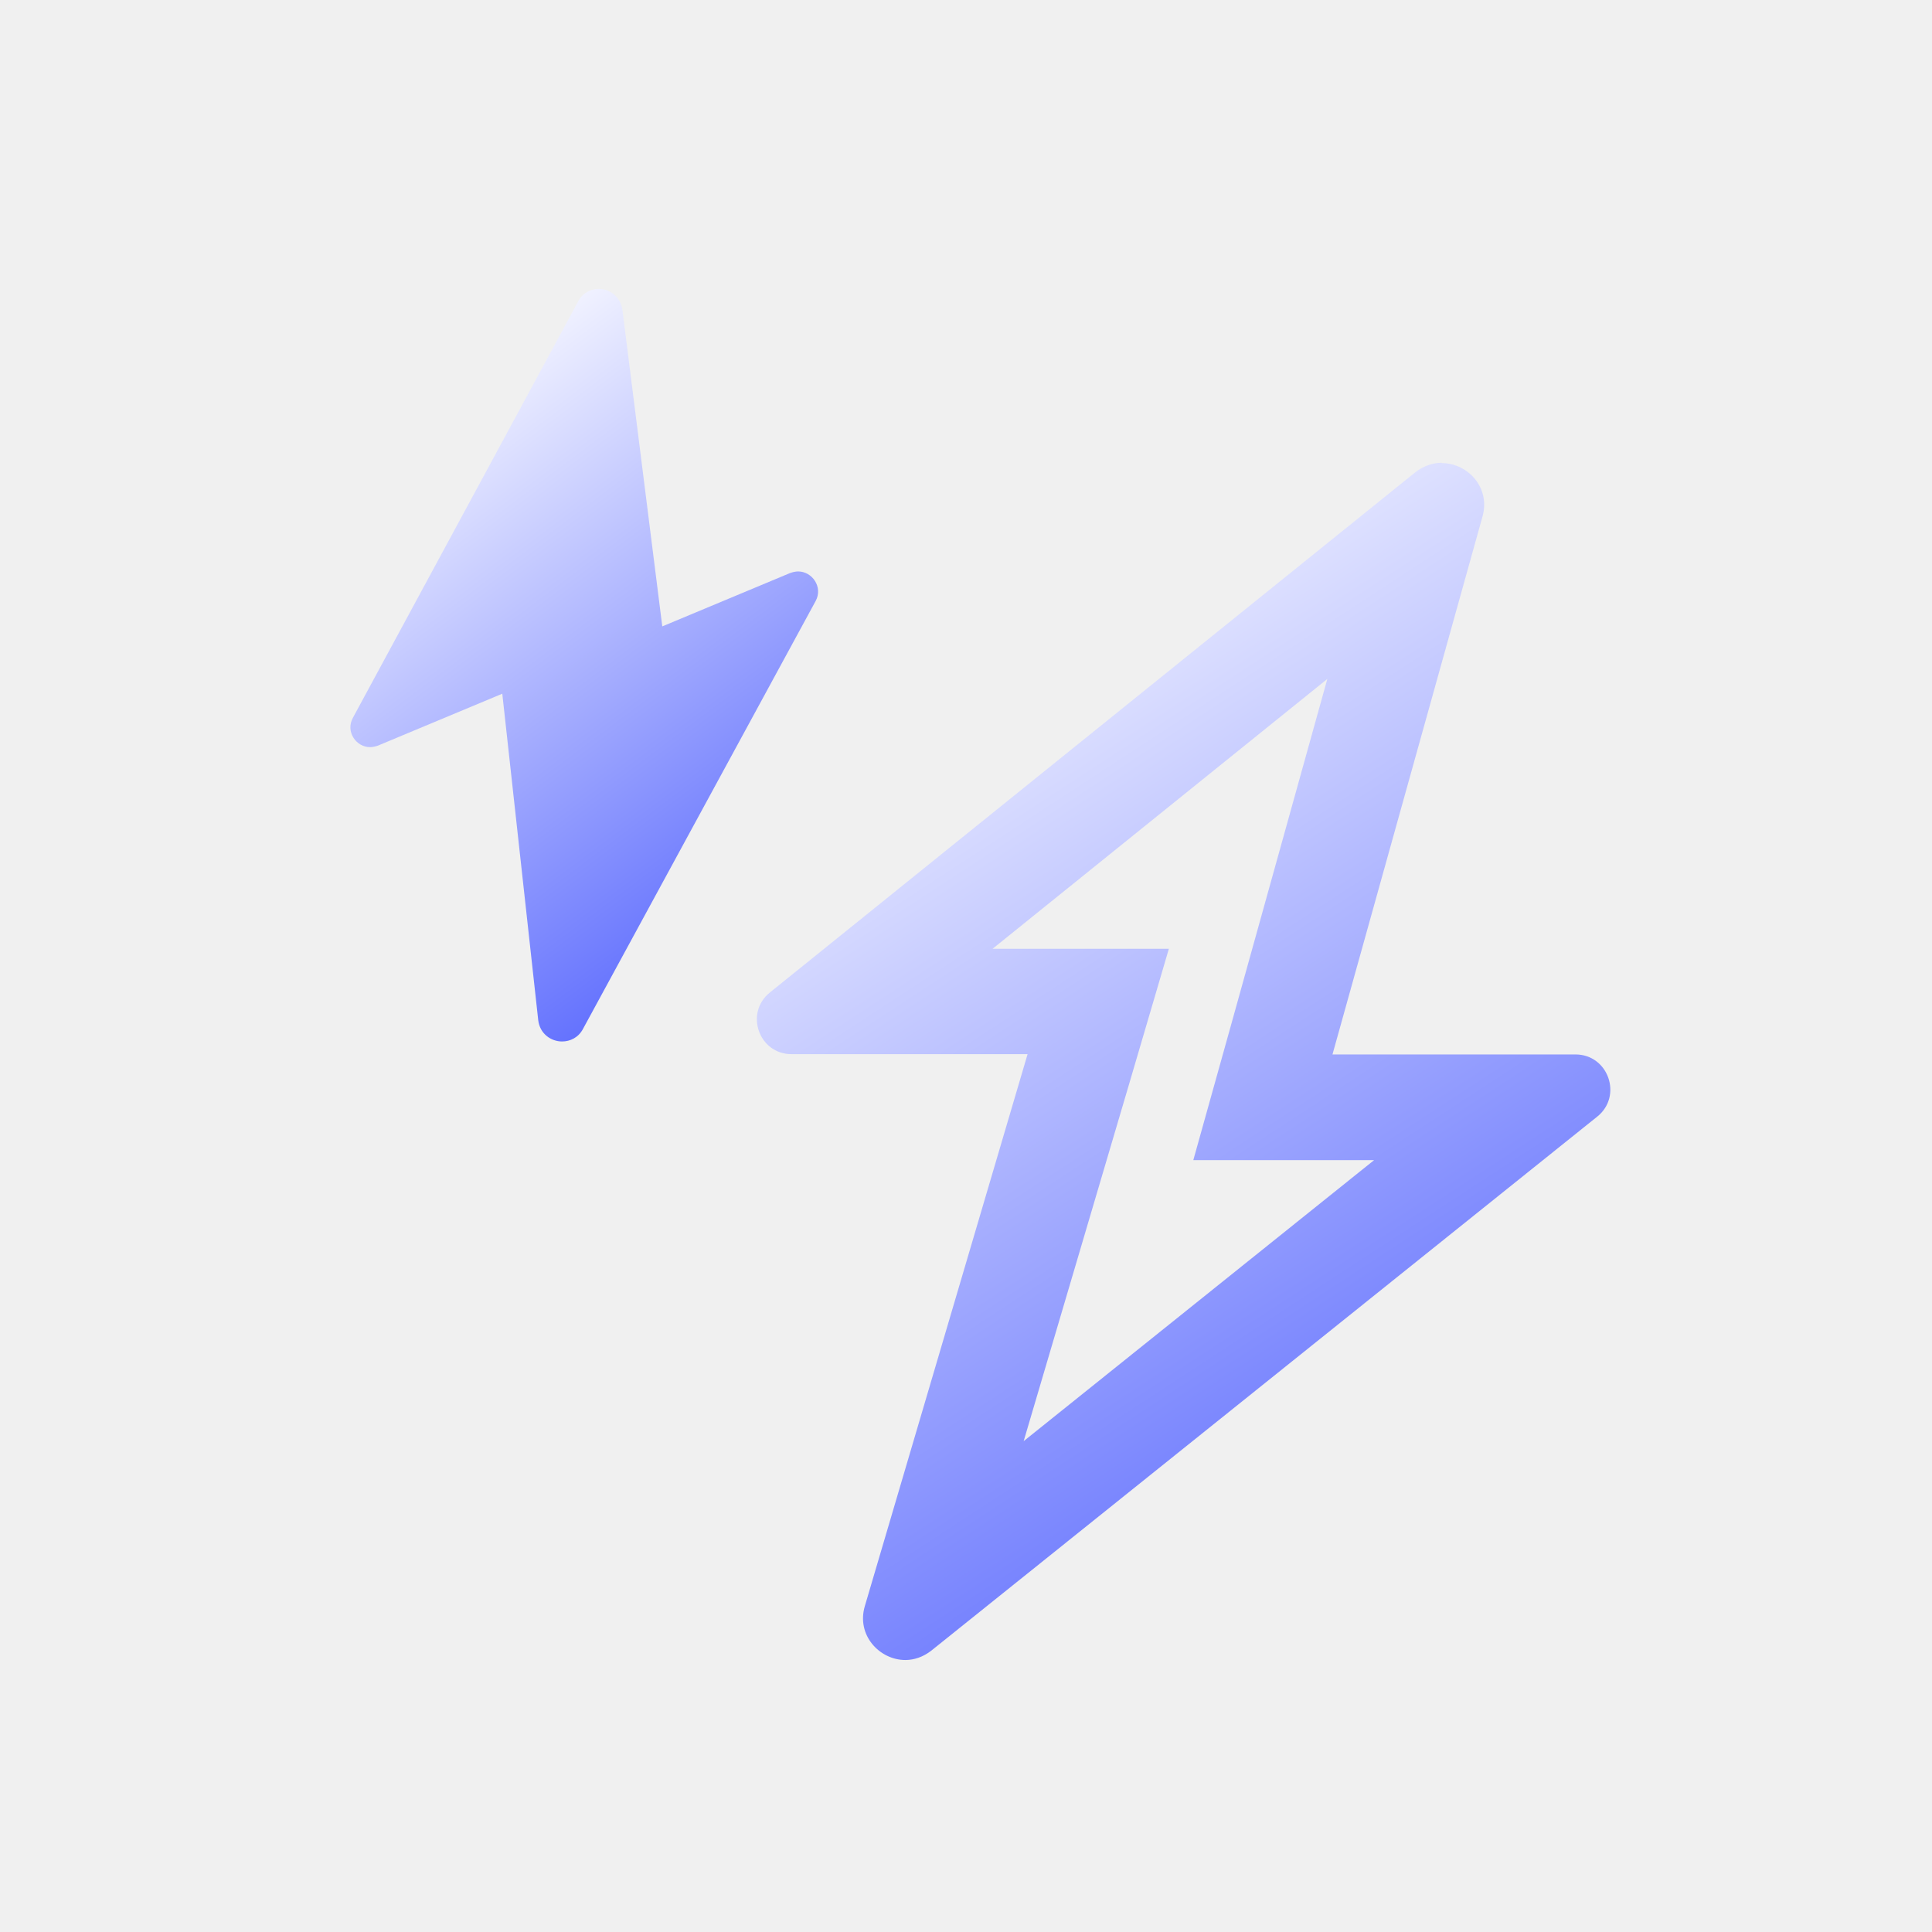
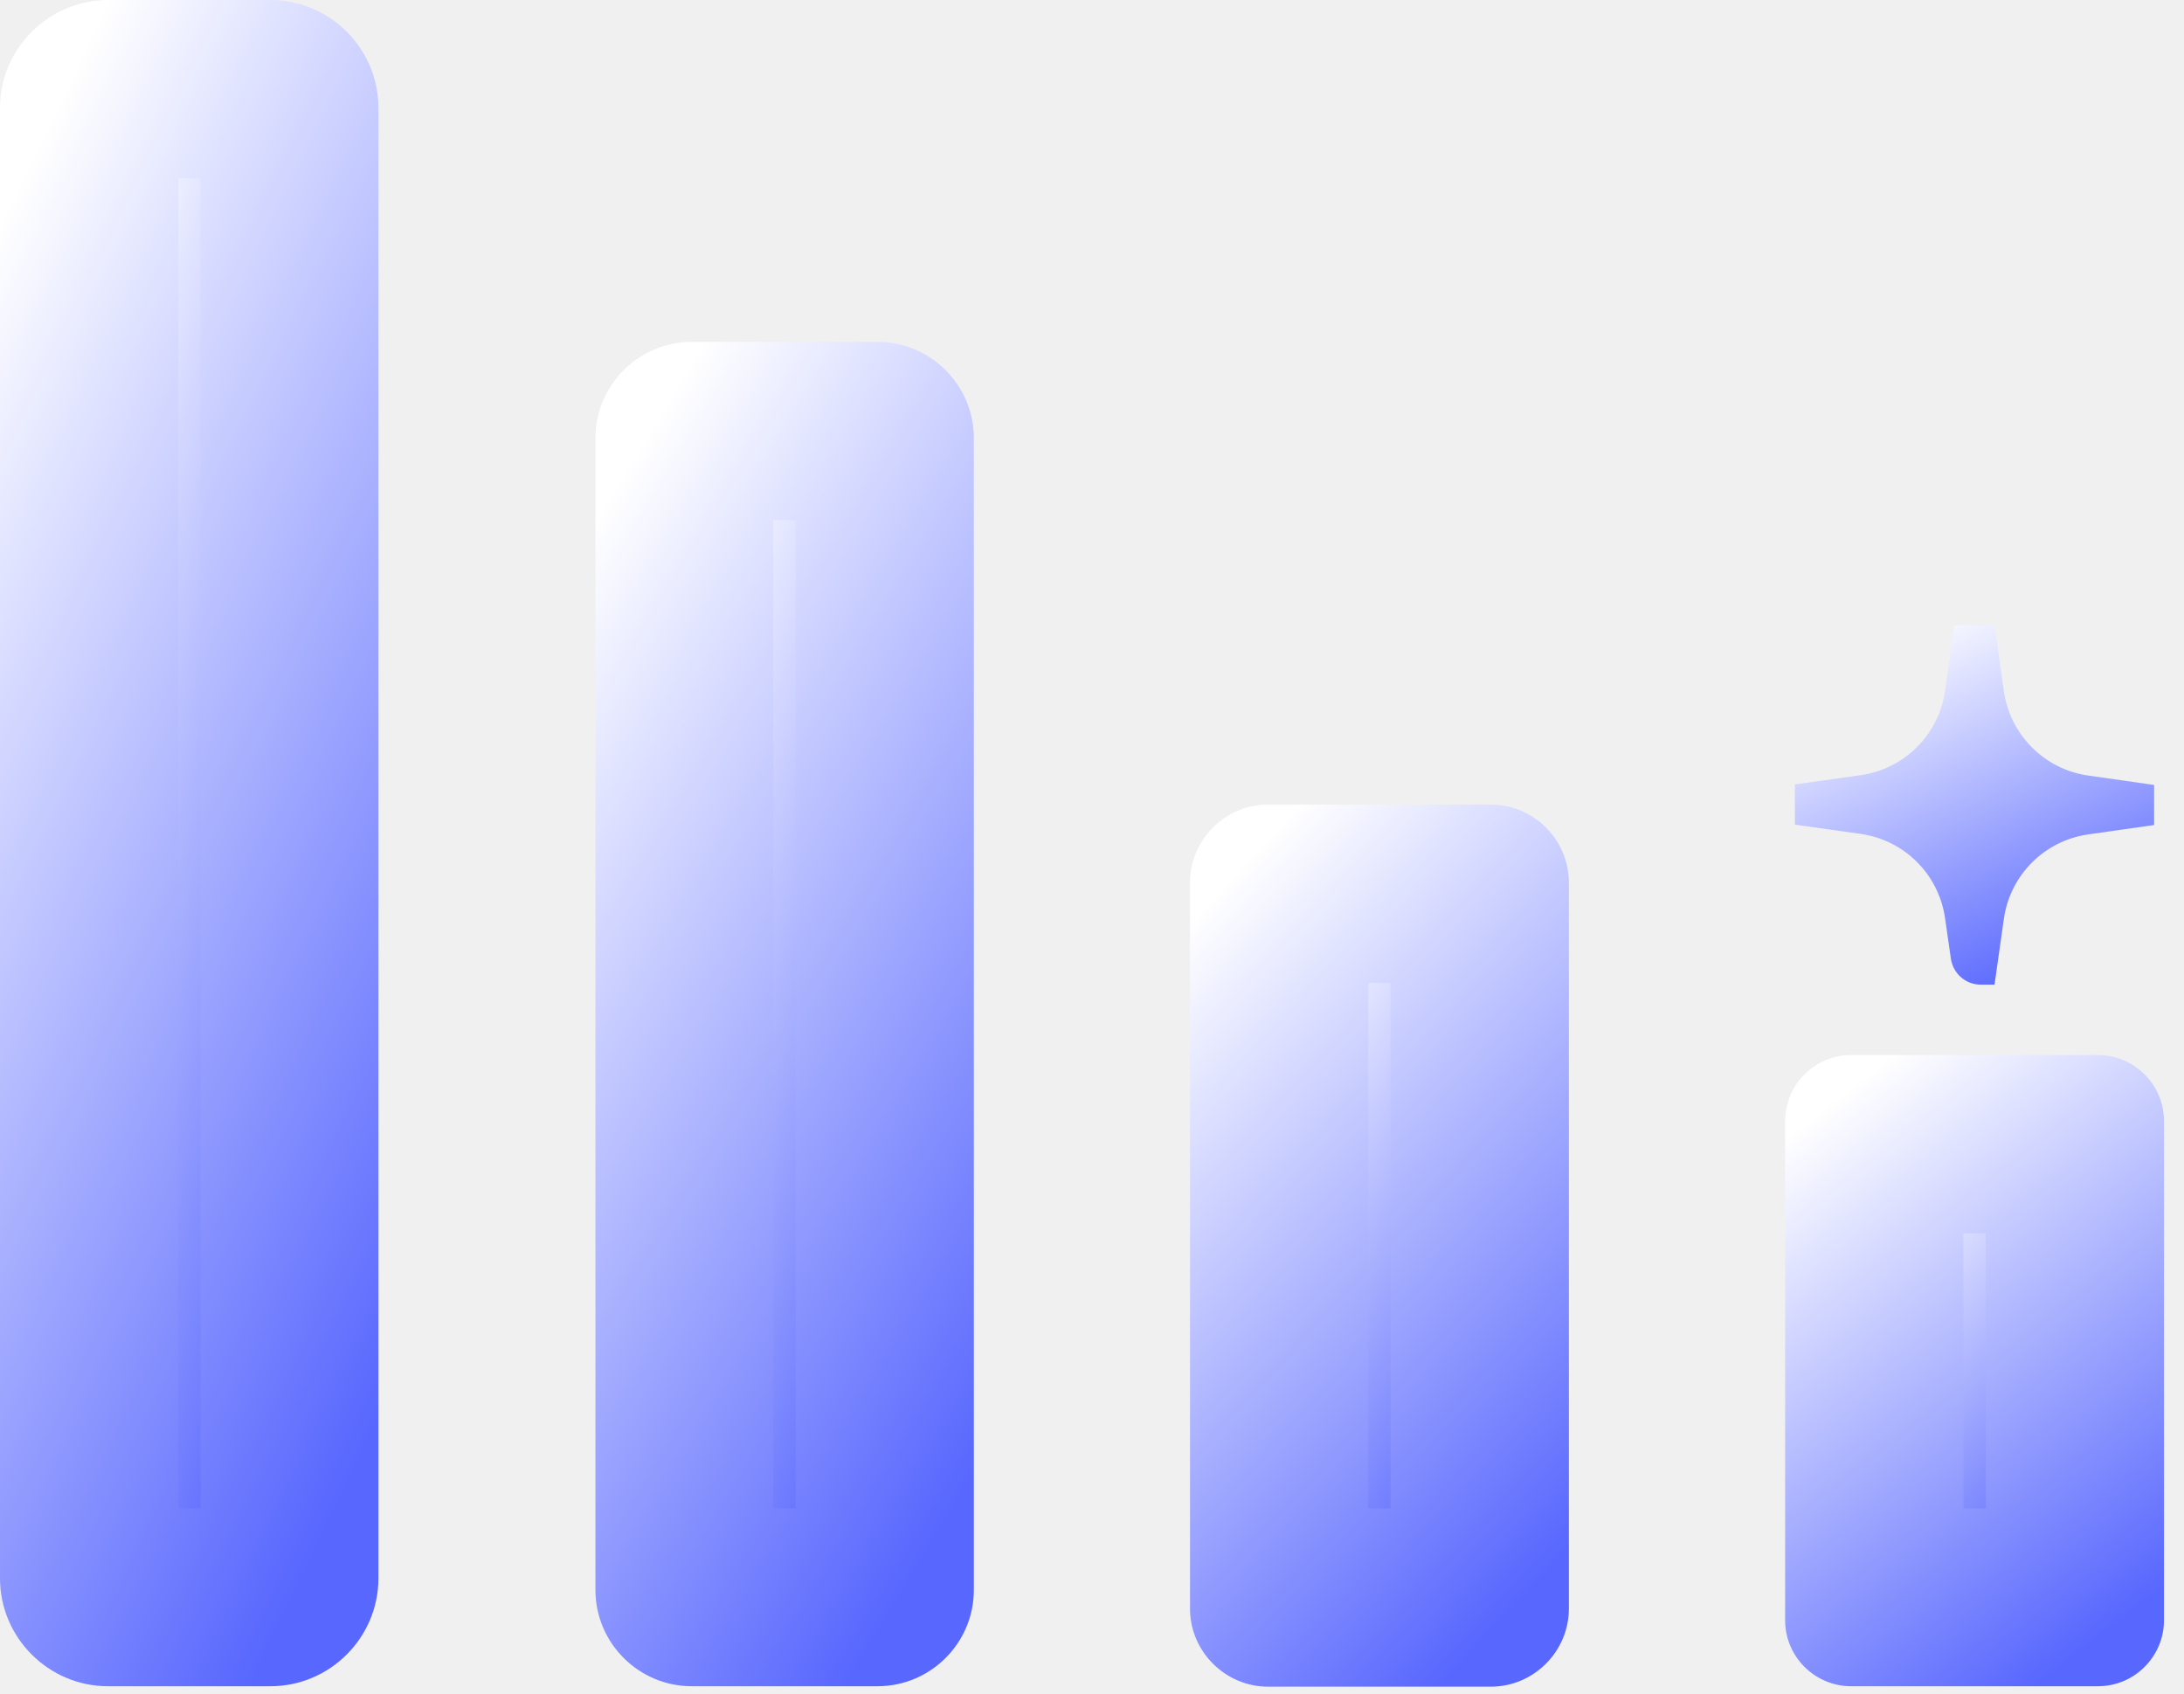
- <svg xmlns="http://www.w3.org/2000/svg" width="64" height="64" viewBox="0 0 64 64" fill="none">
-   <path d="M43.97 22.49L40.77 33.99L39.53 38.43H45.52L33.91 47.74L37.4 35.92L38.72 31.43H32.88L43.97 22.49ZM47.76 15.33C47.47 15.33 47.16 15.43 46.89 15.64L25.5 32.88C24.66 33.56 25.14 34.92 26.22 34.92H34.04L28.65 53.2C28.36 54.17 29.14 54.99 29.99 54.99C30.28 54.99 30.58 54.89 30.85 54.68L52.91 36.99C53.76 36.31 53.28 34.93 52.19 34.93H44.14L49.11 17.11C49.38 16.14 48.61 15.34 47.76 15.34V15.33Z" fill="url(#paint0_linear_2001_5302)" />
-   <path d="M18.33 20.09L15.26 21.37L19.12 14.24L20.3 23.6L23.45 22.28L19.4 29.73L18.33 20.09Z" fill="white" />
-   <path d="M19.839 9.57C19.569 9.57 19.299 9.7 19.149 9.99L11.689 23.78C11.439 24.24 11.799 24.75 12.259 24.75C12.339 24.75 12.429 24.73 12.519 24.7L16.639 22.98L17.829 33.79C17.879 34.24 18.249 34.5 18.619 34.5C18.889 34.5 19.159 34.37 19.309 34.09L27.019 19.91C27.269 19.45 26.909 18.93 26.439 18.93C26.359 18.93 26.269 18.95 26.179 18.98L21.939 20.75L20.619 10.27C20.559 9.83 20.199 9.57 19.829 9.57H19.839Z" fill="url(#paint1_linear_2001_5302)" />
+ <svg xmlns="http://www.w3.org/2000/svg" width="49" height="38" viewBox="0 0 49 38" fill="none">
+   <g clip-path="url(#clip0_2534_5012)">
+     <path d="M43.849 14.02L43.639 15.499C43.499 16.48 42.73 17.25 41.749 17.39L40.27 17.599V18.5L41.749 18.709C42.73 18.849 43.499 19.619 43.639 20.599L43.77 21.509C43.819 21.84 44.099 22.09 44.44 22.09H44.749L44.959 20.61C45.099 19.63 45.87 18.86 46.849 18.72L48.33 18.509V17.61L46.849 17.399C45.87 17.259 45.099 16.489 44.959 15.509L44.749 14.03H43.849V14.02Z" fill="url(#paint0_linear_2534_5012)" />
+     <path d="M46.551 25.67H42.051V35.84H46.551V25.67Z" fill="url(#paint1_linear_2534_5012)" />
+     <path d="M44.551 27.67V33.84H44.051V27.67H44.551ZM47.071 23.67H41.531C40.711 23.67 40.051 24.34 40.051 25.15V36.35C40.051 37.17 40.721 37.83 41.531 37.83H47.071C47.891 37.83 48.551 37.16 48.551 36.35V25.15C48.551 24.33 47.881 23.67 47.071 23.67Z" fill="url(#paint2_linear_2534_5012)" />
+     <path d="M2.42 2H6.07C6.3 2 6.49 2.19 6.49 2.42V35.41C6.49 35.64 6.3 35.83 6.07 35.83H2.41C2.18 35.83 1.99 35.64 1.99 35.41V2.42C1.99 2.19 2.18 2 2.41 2H2.42Z" fill="url(#paint3_linear_2534_5012)" />
+     <path d="M4.5 4V33.84H4V4H4.5ZM6.08 0H2.43C1.09 0 0 1.09 0 2.42V35.41C0 36.74 1.09 37.83 2.42 37.83H6.07C7.4 37.83 8.49 36.74 8.49 35.41V2.42C8.49 1.09 7.4 0 6.07 0H6.08Z" fill="url(#paint4_linear_2534_5012)" />
+     <path d="M19.69 9.67H15.51C15.421 9.67 15.35 9.742 15.35 9.83V35.68C15.35 35.768 15.421 35.84 15.51 35.84H19.69C19.778 35.84 19.85 35.768 19.85 35.68V9.83C19.85 9.742 19.778 9.67 19.69 9.67Z" fill="url(#paint5_linear_2534_5012)" />
+     <path d="M17.849 11.67V33.84H17.349V11.67H17.849ZM19.689 7.67H15.519C14.329 7.67 13.359 8.64 13.359 9.83V35.67C13.359 36.86 14.329 37.83 15.519 37.83H19.689C20.879 37.83 21.849 36.86 21.849 35.67V9.83C21.849 8.64 20.879 7.67 19.689 7.67Z" fill="url(#paint6_linear_2534_5012)" />
+     <path d="M33.199 20.05H28.699V35.84H33.199V20.05Z" fill="url(#paint7_linear_2534_5012)" />
+     <path d="M31.199 22.05V33.84H30.699V22.05H31.199ZM33.449 18.05H28.449C27.489 18.05 26.699 18.84 26.699 19.8V36.09C26.699 37.05 27.489 37.84 28.449 37.84H33.449C34.409 37.84 35.199 37.05 35.199 36.09V19.8C35.199 18.84 34.409 18.05 33.449 18.05Z" fill="url(#paint8_linear_2534_5012)" />
+   </g>
  <defs>
-     <linearGradient id="paint0_linear_2001_5302" x1="28.818" y1="18.128" x2="50.167" y2="50.841" gradientUnits="userSpaceOnUse">
+     <linearGradient id="paint0_linear_2534_5012" x1="41.337" y1="14.589" x2="44.97" y2="22.388" gradientUnits="userSpaceOnUse">
      <stop stop-color="white" />
      <stop offset="1" stop-color="#5867FE" />
    </linearGradient>
-     <linearGradient id="paint1_linear_2001_5302" x1="13.66" y1="11.329" x2="27.727" y2="30.12" gradientUnits="userSpaceOnUse">
+     <linearGradient id="paint1_linear_2534_5012" x1="42.647" y1="26.387" x2="48.62" y2="32.069" gradientUnits="userSpaceOnUse">
      <stop stop-color="white" />
      <stop offset="1" stop-color="#5867FE" />
    </linearGradient>
+     <linearGradient id="paint2_linear_2534_5012" x1="41.177" y1="24.669" x2="49.241" y2="35.074" gradientUnits="userSpaceOnUse">
+       <stop stop-color="white" />
+       <stop offset="1" stop-color="#5867FE" />
+     </linearGradient>
+     <linearGradient id="paint3_linear_2534_5012" x1="2.586" y1="4.387" x2="13.103" y2="7.394" gradientUnits="userSpaceOnUse">
+       <stop stop-color="white" />
+       <stop offset="1" stop-color="#5867FE" />
+     </linearGradient>
+     <linearGradient id="paint4_linear_2534_5012" x1="1.125" y1="2.669" x2="18.537" y2="11.068" gradientUnits="userSpaceOnUse">
+       <stop stop-color="white" />
+       <stop offset="1" stop-color="#5867FE" />
+     </linearGradient>
+     <linearGradient id="paint5_linear_2534_5012" x1="15.946" y1="11.516" x2="25.955" y2="15.216" gradientUnits="userSpaceOnUse">
+       <stop stop-color="white" />
+       <stop offset="1" stop-color="#5867FE" />
+     </linearGradient>
+     <linearGradient id="paint6_linear_2534_5012" x1="14.484" y1="9.798" x2="30.195" y2="19.304" gradientUnits="userSpaceOnUse">
+       <stop stop-color="white" />
+       <stop offset="1" stop-color="#5867FE" />
+     </linearGradient>
+     <linearGradient id="paint7_linear_2534_5012" x1="29.295" y1="21.164" x2="37.568" y2="26.231" gradientUnits="userSpaceOnUse">
+       <stop stop-color="white" />
+       <stop offset="1" stop-color="#5867FE" />
+     </linearGradient>
+     <linearGradient id="paint8_linear_2534_5012" x1="27.825" y1="19.446" x2="39.426" y2="30.156" gradientUnits="userSpaceOnUse">
+       <stop stop-color="white" />
+       <stop offset="1" stop-color="#5867FE" />
+     </linearGradient>
+     <clipPath id="clip0_2534_5012">
+       <rect width="48.55" height="37.84" fill="white" />
+     </clipPath>
  </defs>
</svg>
